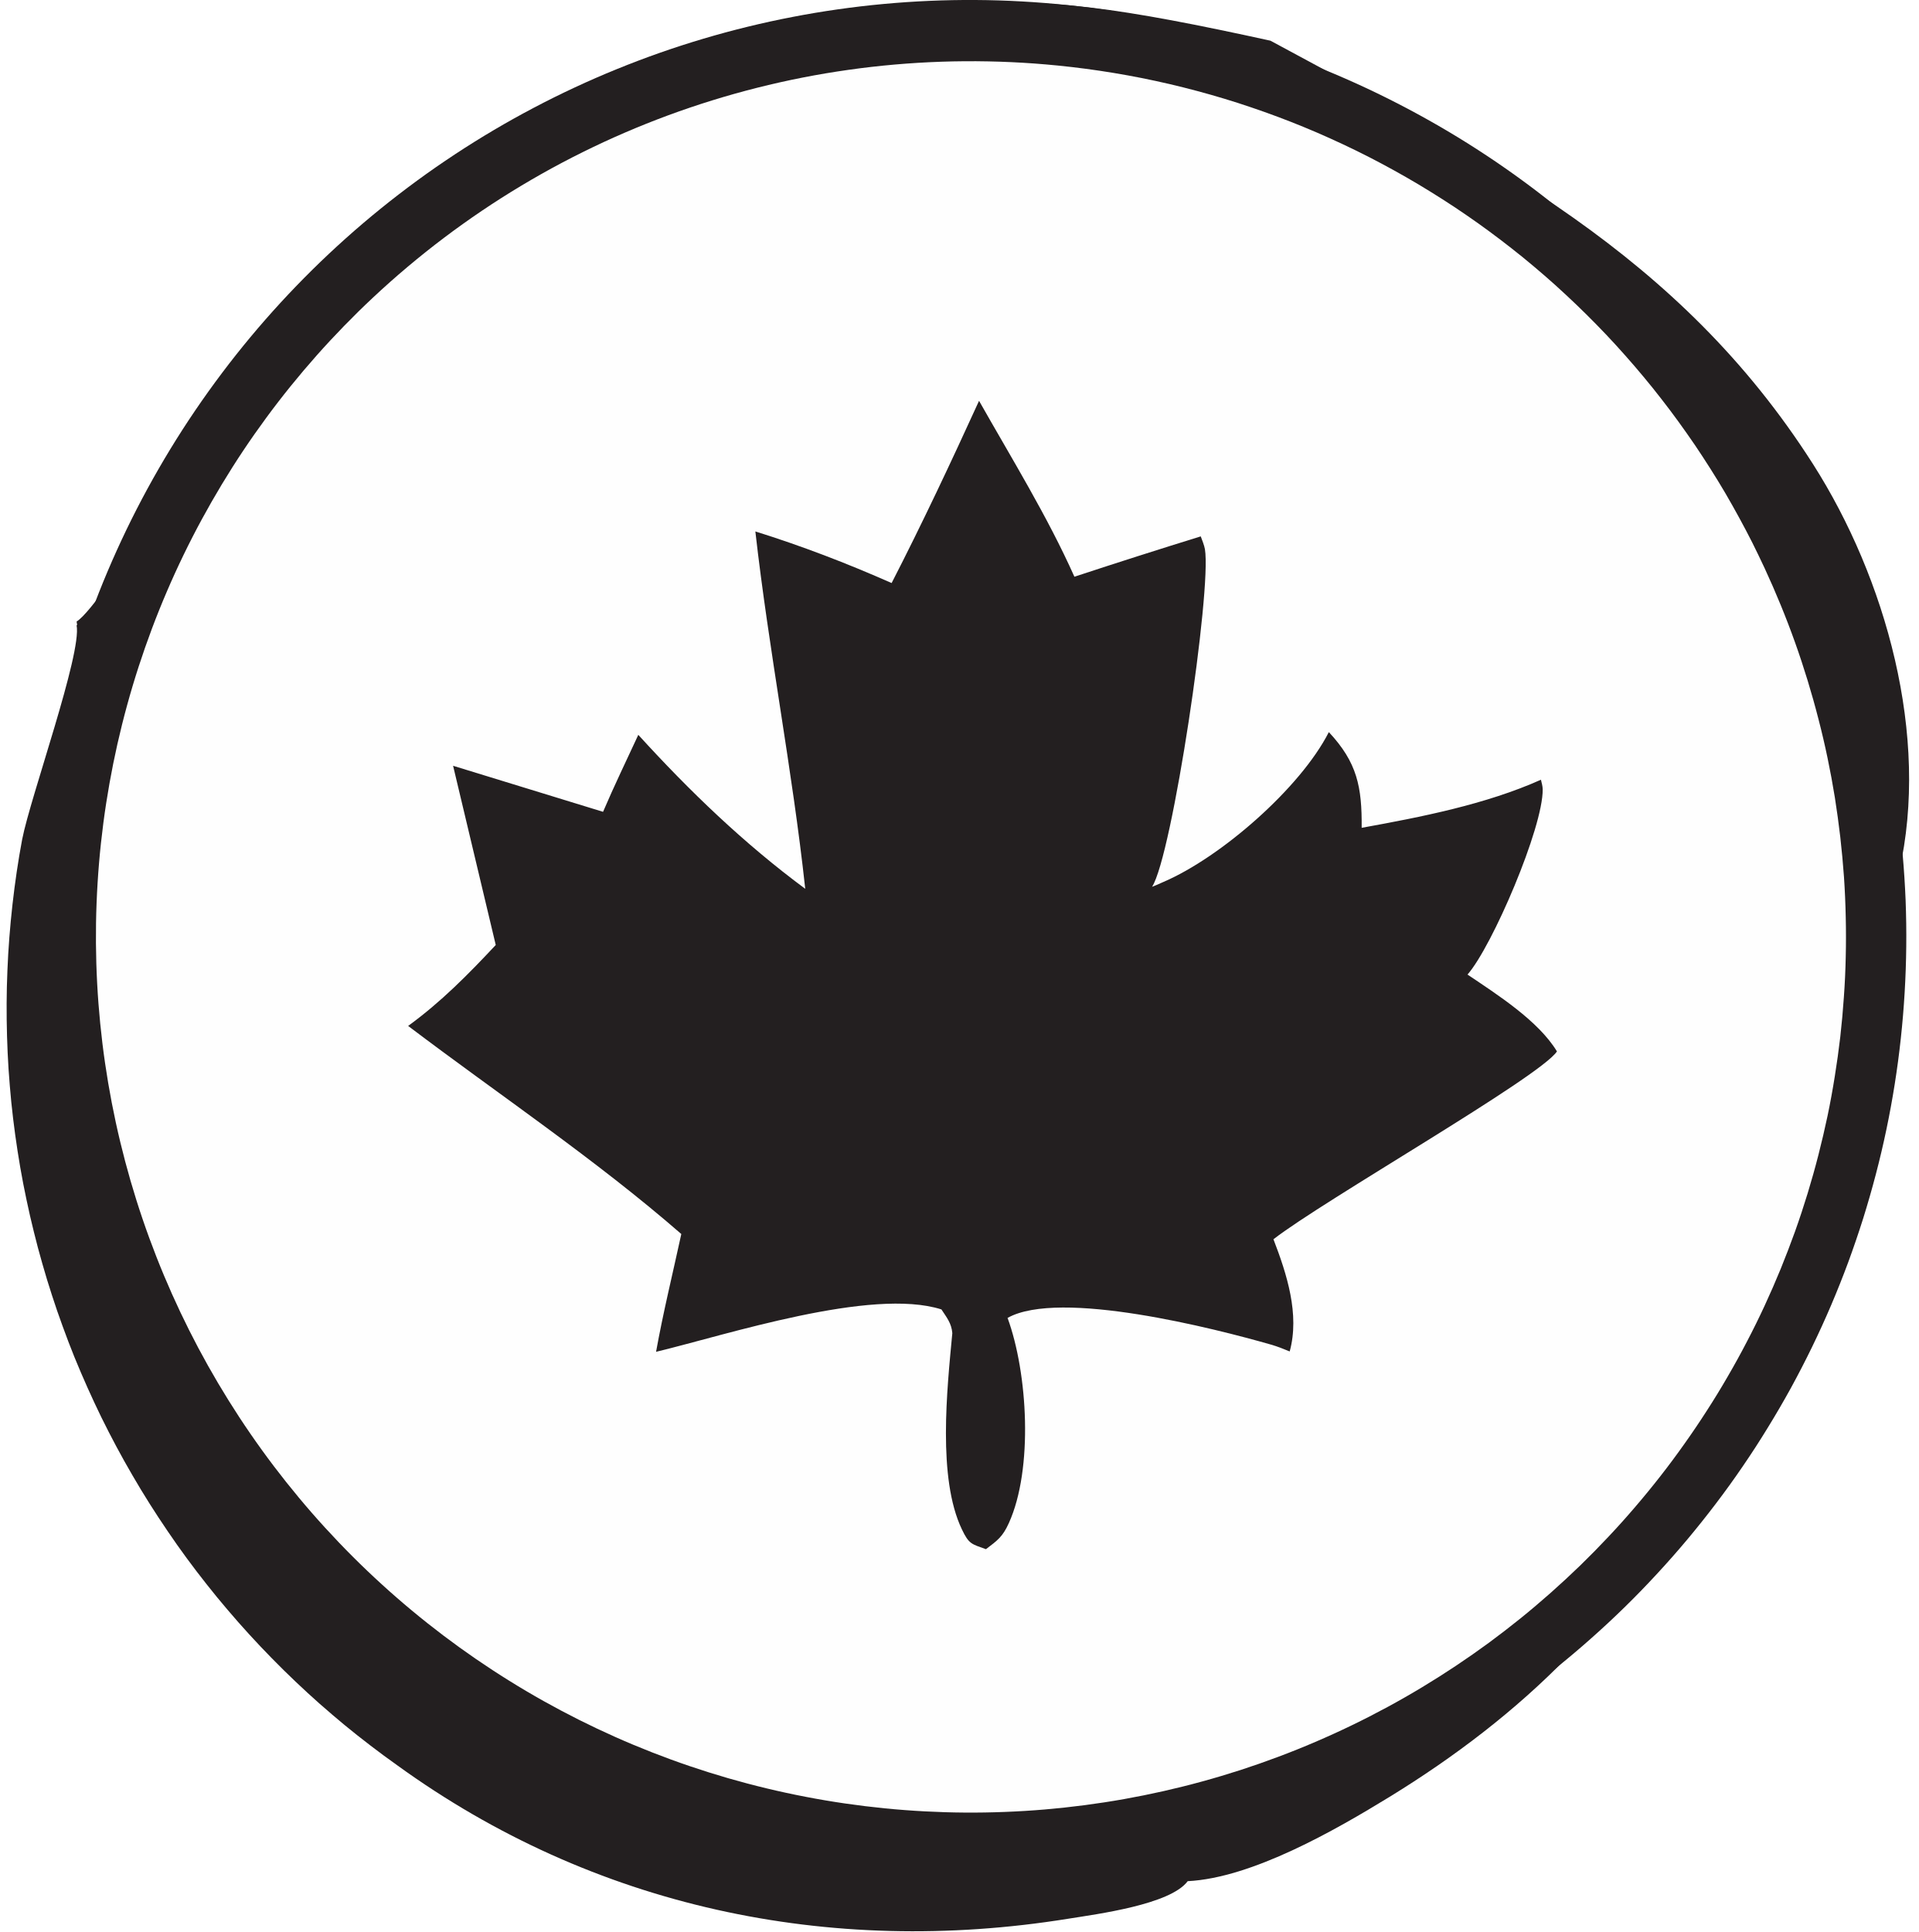
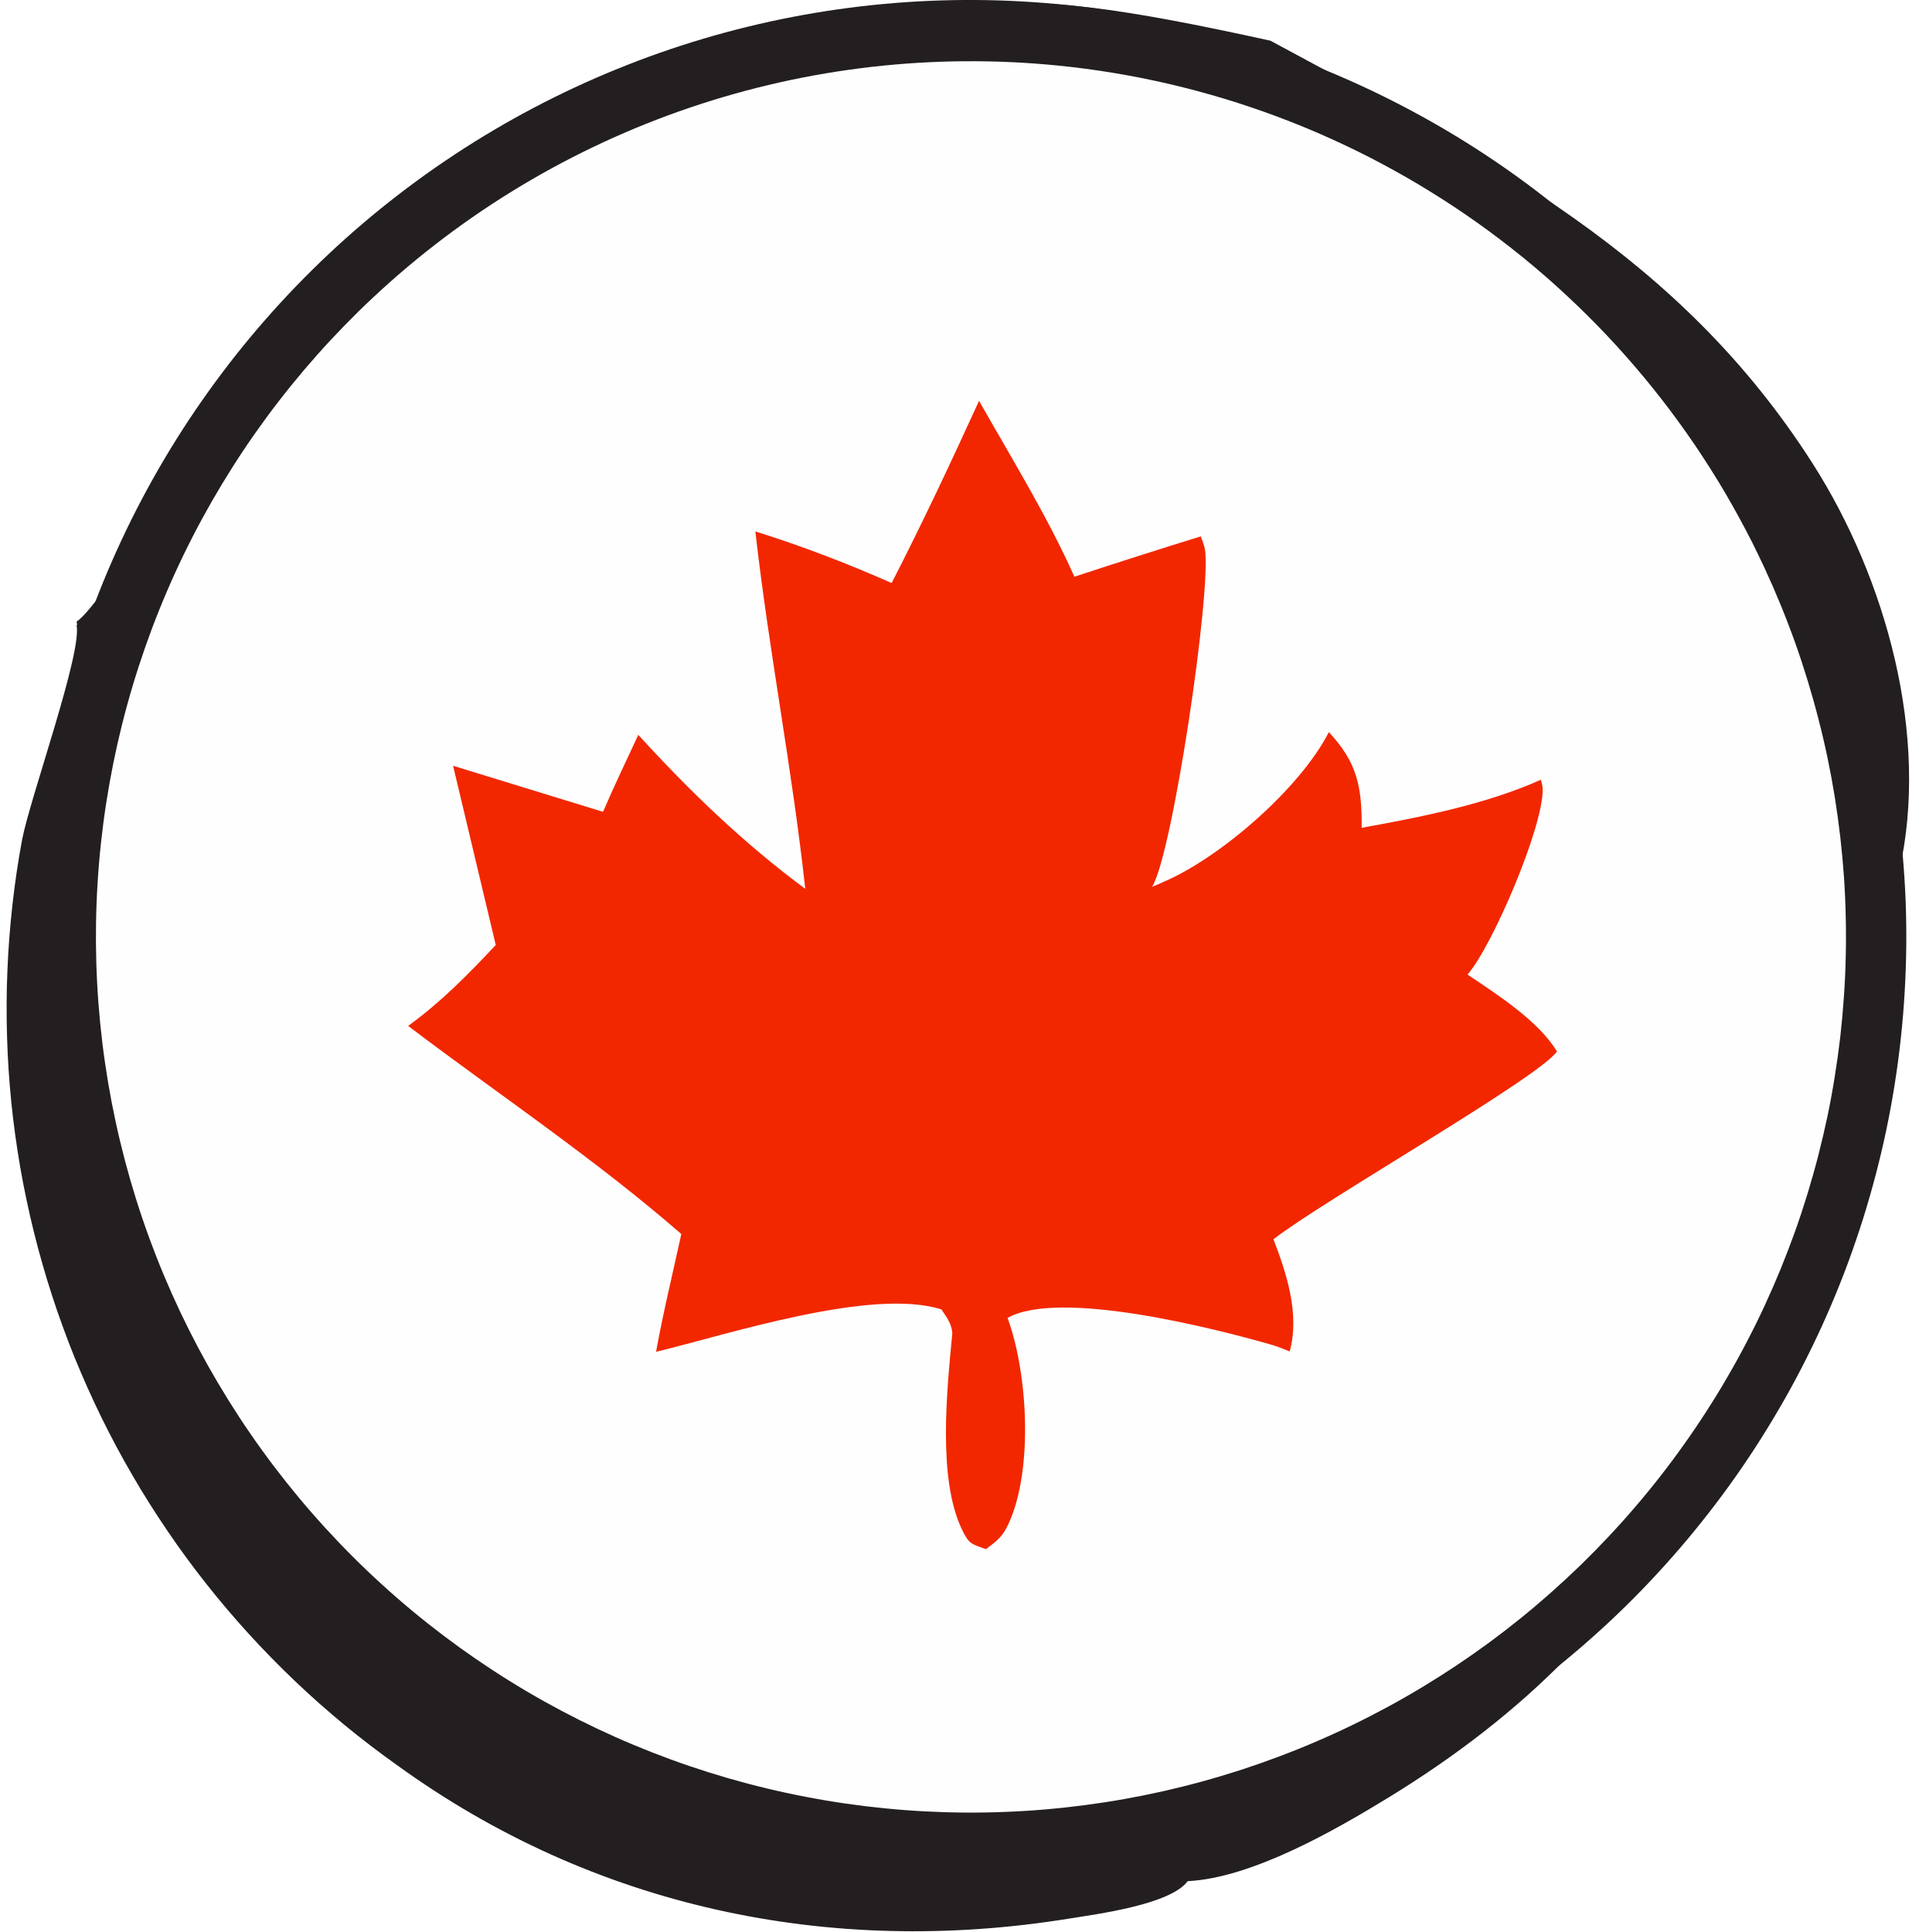
<svg xmlns="http://www.w3.org/2000/svg" width="145" height="146" viewBox="0 0 145 146" fill="none">
-   <path d="M51.864 10.044C69.329 -1.157 74.082 -1.732 96 3.075C112.5 11.975 126.879 19.198 137 35.075C142.481 43.677 145.853 55.61 143.5 65.889C139.627 82.807 131.152 112.129 118.502 125.165C114.515 129.274 109.881 132.795 105.011 135.782C100.897 138.304 94.618 141.914 89.748 142.159C88.435 143.93 82.905 144.646 80.703 145C62.644 147.907 44.822 144.126 30.006 133.394C29.328 132.914 28.661 132.421 28.003 131.917C27.342 131.412 26.69 130.896 26.049 130.369C25.412 129.842 24.781 129.303 24.156 128.753C23.535 128.203 22.923 127.642 22.323 127.07C21.721 126.499 21.131 125.916 20.55 125.323C19.969 124.731 19.398 124.128 18.838 123.515C18.277 122.902 17.729 122.279 17.192 121.646C16.652 121.014 16.125 120.372 15.613 119.721C15.097 119.07 14.593 118.409 14.101 117.74C13.609 117.071 13.131 116.393 12.667 115.707C12.199 115.021 11.743 114.326 11.3 113.624C10.856 112.922 10.427 112.212 10.011 111.494C9.592 110.776 9.186 110.051 8.795 109.319C8.404 108.587 8.025 107.849 7.658 107.103C7.295 106.358 6.944 105.606 6.605 104.847C6.266 104.089 5.94 103.325 5.625 102.556C5.314 101.786 5.018 101.011 4.736 100.231C4.449 99.451 4.179 98.666 3.925 97.876C3.667 97.086 3.425 96.292 3.199 95.493C2.969 94.695 2.755 93.893 2.558 93.087C2.356 92.281 2.171 91.471 2.001 90.659C1.828 89.846 1.67 89.03 1.529 88.212C1.388 87.394 1.261 86.573 1.148 85.751C1.035 84.928 0.936 84.104 0.852 83.277C0.771 82.451 0.703 81.624 0.646 80.795C0.594 79.966 0.555 79.137 0.531 78.306C0.507 77.477 0.497 76.646 0.501 75.816C0.505 74.985 0.525 74.155 0.561 73.326C0.594 72.496 0.642 71.667 0.707 70.839C0.771 70.011 0.85 69.184 0.942 68.359C1.035 67.534 1.142 66.711 1.263 65.889C1.384 65.068 1.521 64.249 1.675 63.432C2.304 60.201 6.2 49.384 5.788 47.254C5.764 47.159 5.884 47.433 5.788 46.969C7.851 45.711 17.035 30.073 21.603 25.698C25.583 21.889 30.635 18.817 35.444 16.192C37.78 14.916 41.337 13.885 43.152 11.975C46.092 11.587 48.996 10.782 51.864 10.044Z" fill="#231F20" />
-   <path d="M63.31 0.706C64.459 0.542 65.613 0.406 66.77 0.3C67.924 0.193 69.081 0.114 70.243 0.064C71.4 0.014 72.56 -0.007 73.722 0C74.883 0.007 76.043 0.043 77.2 0.108C78.362 0.172 79.519 0.265 80.673 0.386C81.826 0.507 82.978 0.657 84.127 0.835C85.273 1.013 86.414 1.219 87.551 1.453C88.689 1.687 89.818 1.949 90.939 2.239C92.064 2.529 93.182 2.847 94.291 3.191C95.4 3.536 96.499 3.908 97.588 4.307C98.681 4.706 99.762 5.132 100.831 5.584C101.899 6.036 102.956 6.514 104.001 7.018C105.045 7.523 106.078 8.053 107.098 8.608C108.119 9.163 109.125 9.743 110.117 10.347C111.109 10.952 112.085 11.581 113.045 12.233C114.005 12.886 114.949 13.562 115.877 14.262C116.8 14.961 117.708 15.682 118.599 16.426C119.494 17.17 120.367 17.936 121.218 18.723C122.074 19.51 122.908 20.317 123.723 21.145C124.538 21.974 125.33 22.821 126.101 23.688C126.875 24.555 127.627 25.441 128.357 26.345C129.083 27.249 129.789 28.171 130.475 29.11C131.156 30.048 131.816 31.003 132.453 31.975C133.09 32.946 133.703 33.933 134.292 34.934C134.881 35.936 135.444 36.952 135.98 37.981C136.52 39.01 137.033 40.052 137.517 41.106C138.005 42.161 138.467 43.227 138.902 44.304C139.338 45.382 139.745 46.469 140.124 47.566C140.507 48.664 140.862 49.77 141.189 50.885C141.516 51.999 141.814 53.121 142.084 54.251C142.354 55.38 142.599 56.516 142.816 57.657C143.03 58.799 143.218 59.945 143.379 61.096C143.54 62.247 143.671 63.401 143.772 64.558C143.873 65.715 143.948 66.874 143.996 68.035C144.04 69.195 144.057 70.357 144.044 71.518C144.032 72.68 143.992 73.841 143.923 75.001C143.855 76.16 143.758 77.318 143.633 78.473C143.508 79.628 143.355 80.779 143.173 81.926C142.992 83.073 142.782 84.216 142.544 85.353C142.306 86.49 142.04 87.62 141.745 88.744C141.451 89.868 141.13 90.984 140.784 92.092C140.433 93.2 140.058 94.299 139.658 95.389C139.255 96.478 138.825 97.557 138.37 98.626C137.914 99.694 137.432 100.751 136.924 101.796C136.416 102.841 135.883 103.872 135.327 104.891C134.766 105.909 134.181 106.913 133.572 107.903C132.967 108.893 132.336 109.867 131.679 110.825C131.025 111.784 130.346 112.726 129.64 113.652C128.938 114.577 128.214 115.484 127.468 116.374C126.722 117.263 125.953 118.134 125.163 118.985C124.377 119.837 123.568 120.669 122.737 121.481C121.906 122.293 121.055 123.084 120.184 123.854C119.317 124.624 118.43 125.372 117.522 126.098C116.619 126.825 115.695 127.528 114.751 128.208C113.812 128.889 112.856 129.547 111.884 130.181C110.912 130.814 109.924 131.424 108.919 132.008C107.919 132.594 106.903 133.154 105.87 133.689C104.842 134.223 103.799 134.733 102.742 135.216C101.686 135.7 100.619 136.157 99.542 136.588C98.465 137.019 97.376 137.424 96.275 137.802C95.178 138.179 94.073 138.529 92.96 138.852C91.843 139.175 90.719 139.47 89.59 139.738C88.461 140.006 87.326 140.246 86.184 140.457C85.043 140.669 83.897 140.853 82.748 141.008C81.602 141.163 80.455 141.289 79.305 141.388C78.152 141.486 76.999 141.556 75.845 141.598C74.692 141.64 73.536 141.654 72.379 141.639C71.225 141.624 70.072 141.581 68.918 141.509C67.764 141.438 66.613 141.339 65.463 141.211C64.314 141.083 63.169 140.927 62.027 140.744C60.89 140.559 59.755 140.348 58.623 140.108C57.493 139.869 56.369 139.601 55.252 139.307C54.134 139.012 53.025 138.691 51.923 138.342C50.822 137.992 49.729 137.617 48.646 137.214C47.563 136.811 46.49 136.383 45.428 135.928C44.366 135.472 43.315 134.991 42.276 134.485C41.238 133.978 40.212 133.446 39.2 132.889C38.187 132.332 37.189 131.751 36.204 131.145C35.22 130.539 34.251 129.909 33.298 129.256C32.345 128.602 31.408 127.926 30.488 127.227C29.567 126.528 28.665 125.806 27.78 125.062C26.895 124.319 26.029 123.554 25.182 122.768C24.334 121.982 23.506 121.176 22.698 120.349C21.89 119.523 21.103 118.677 20.336 117.811C19.57 116.946 18.824 116.063 18.101 115.161C17.378 114.259 16.677 113.34 15.999 112.404C15.32 111.468 14.665 110.516 14.033 109.548C13.401 108.58 12.794 107.596 12.21 106.598C11.626 105.6 11.067 104.589 10.533 103.563C9.999 102.538 9.49 101.5 9.007 100.45C8.523 99.399 8.066 98.338 7.635 97.265C7.203 96.192 6.798 95.109 6.42 94.016C6.041 92.924 5.69 91.823 5.365 90.713C5.041 89.603 4.744 88.486 4.474 87.362C4.204 86.237 3.962 85.107 3.747 83.971C3.533 82.834 3.346 81.693 3.188 80.548C3.029 79.402 2.898 78.254 2.795 77.102C2.693 75.95 2.619 74.796 2.573 73.641C2.527 72.486 2.509 71.329 2.52 70.173C2.531 69.017 2.569 67.862 2.636 66.707C2.704 65.553 2.799 64.401 2.923 63.251C3.046 62.101 3.198 60.955 3.377 59.813C3.557 58.671 3.764 57.533 3.999 56.401C4.235 55.269 4.497 54.143 4.788 53.024C5.078 51.904 5.396 50.793 5.741 49.69C6.085 48.586 6.457 47.491 6.856 46.405C7.254 45.32 7.678 44.245 8.129 43.18C8.58 42.116 9.057 41.063 9.559 40.021C10.062 38.98 10.589 37.951 11.142 36.936C11.695 35.921 12.273 34.919 12.874 33.932C13.476 32.945 14.102 31.973 14.751 31.017C15.401 30.061 16.073 29.121 16.769 28.197C17.464 27.274 18.181 26.368 18.921 25.479C19.661 24.591 20.422 23.721 21.204 22.87C21.987 22.019 22.79 21.188 23.612 20.376C24.435 19.564 25.278 18.774 26.139 18.003C27.001 17.233 27.881 16.484 28.779 15.757C29.678 15.03 30.594 14.325 31.527 13.642C32.459 12.96 33.408 12.301 34.374 11.665C35.339 11.029 36.319 10.417 37.314 9.83C38.309 9.242 39.318 8.679 40.341 8.141C41.363 7.602 42.398 7.089 43.446 6.602C44.494 6.114 45.553 5.653 46.623 5.217C47.693 4.782 48.774 4.372 49.864 3.989C50.954 3.607 52.053 3.251 53.161 2.922C54.269 2.593 55.384 2.292 56.506 2.018C57.629 1.744 58.758 1.497 59.892 1.279C61.025 1.06 62.164 0.869 63.31 0.706Z" fill="#231F20" />
+   <path d="M51.864 10.044C69.329 -1.157 74.082 -1.732 96 3.075C112.5 11.975 126.879 19.198 137 35.075C142.481 43.677 145.853 55.61 143.5 65.889C139.627 82.807 131.152 112.129 118.502 125.165C114.515 129.274 109.881 132.795 105.011 135.782C100.897 138.304 94.618 141.914 89.748 142.159C88.435 143.93 82.905 144.646 80.703 145C62.644 147.907 44.822 144.126 30.006 133.394C29.328 132.914 28.661 132.421 28.003 131.917C27.342 131.412 26.69 130.896 26.049 130.369C25.412 129.842 24.781 129.303 24.156 128.753C23.535 128.203 22.923 127.642 22.323 127.07C21.721 126.499 21.131 125.916 20.55 125.323C19.969 124.731 19.398 124.128 18.838 123.515C18.277 122.902 17.729 122.279 17.192 121.646C16.652 121.014 16.125 120.372 15.613 119.721C15.097 119.07 14.593 118.409 14.101 117.74C13.609 117.071 13.131 116.393 12.667 115.707C12.199 115.021 11.743 114.326 11.3 113.624C10.856 112.922 10.427 112.212 10.011 111.494C9.592 110.776 9.186 110.051 8.795 109.319C8.404 108.587 8.025 107.849 7.658 107.103C7.295 106.358 6.944 105.606 6.605 104.847C6.266 104.089 5.94 103.325 5.625 102.556C5.314 101.786 5.018 101.011 4.736 100.231C4.449 99.451 4.179 98.666 3.925 97.876C3.667 97.086 3.425 96.292 3.199 95.493C2.969 94.695 2.755 93.893 2.558 93.087C2.356 92.28 2.171 91.471 2.001 90.659C1.828 89.846 1.67 89.03 1.529 88.212C1.388 87.394 1.261 86.573 1.148 85.751C1.035 84.928 0.936 84.104 0.852 83.277C0.771 82.451 0.703 81.624 0.646 80.795C0.594 79.966 0.555 79.137 0.531 78.306C0.507 77.477 0.497 76.646 0.501 75.816C0.505 74.985 0.525 74.155 0.561 73.326C0.594 72.496 0.642 71.667 0.707 70.839C0.771 70.011 0.85 69.184 0.942 68.359C1.035 67.534 1.142 66.711 1.263 65.889C1.384 65.068 1.521 64.249 1.675 63.432C2.304 60.201 6.2 49.384 5.788 47.254C5.764 47.159 5.884 47.433 5.788 46.969C7.851 45.711 17.035 30.073 21.603 25.698C25.583 21.889 30.635 18.817 35.444 16.192C37.78 14.916 41.337 13.885 43.152 11.975C46.092 11.587 48.996 10.782 51.864 10.044Z" fill="#231F20" />
+   <path d="M63.31 0.706C64.459 0.542 65.613 0.406 66.77 0.3C67.924 0.193 69.081 0.114 70.243 0.064C71.4 0.014 72.56 -0.007 73.722 0C74.883 0.007 76.043 0.043 77.2 0.108C78.362 0.172 79.519 0.265 80.673 0.386C81.826 0.507 82.978 0.657 84.127 0.835C85.273 1.013 86.414 1.219 87.551 1.453C88.689 1.687 89.818 1.949 90.939 2.239C92.065 2.529 93.182 2.847 94.291 3.191C95.4 3.536 96.499 3.908 97.588 4.307C98.681 4.706 99.762 5.132 100.831 5.584C101.899 6.036 102.956 6.514 104.001 7.018C105.045 7.523 106.078 8.053 107.098 8.608C108.119 9.163 109.125 9.743 110.117 10.347C111.109 10.952 112.085 11.581 113.045 12.233C114.005 12.886 114.949 13.562 115.877 14.262C116.8 14.961 117.708 15.682 118.599 16.426C119.494 17.17 120.367 17.936 121.218 18.723C122.074 19.51 122.908 20.317 123.723 21.145C124.538 21.974 125.33 22.821 126.101 23.688C126.875 24.555 127.627 25.441 128.357 26.345C129.083 27.249 129.789 28.171 130.475 29.11C131.156 30.048 131.816 31.003 132.453 31.975C133.09 32.946 133.703 33.933 134.292 34.934C134.881 35.936 135.444 36.952 135.98 37.981C136.52 39.01 137.033 40.052 137.517 41.106C138.005 42.161 138.467 43.227 138.902 44.304C139.338 45.382 139.745 46.469 140.124 47.566C140.507 48.664 140.862 49.77 141.189 50.885C141.516 51.999 141.814 53.121 142.084 54.251C142.354 55.38 142.599 56.516 142.816 57.657C143.03 58.799 143.218 59.945 143.379 61.096C143.54 62.247 143.671 63.401 143.772 64.558C143.873 65.715 143.948 66.874 143.996 68.035C144.04 69.195 144.057 70.357 144.044 71.518C144.032 72.68 143.992 73.841 143.923 75.001C143.855 76.16 143.758 77.318 143.633 78.473C143.508 79.628 143.355 80.779 143.173 81.926C142.992 83.073 142.782 84.216 142.544 85.353C142.306 86.49 142.04 87.62 141.745 88.744C141.451 89.868 141.13 90.984 140.784 92.092C140.433 93.2 140.058 94.299 139.658 95.389C139.255 96.478 138.825 97.557 138.37 98.626C137.914 99.694 137.432 100.751 136.924 101.796C136.416 102.841 135.883 103.872 135.327 104.891C134.766 105.909 134.181 106.913 133.572 107.903C132.967 108.893 132.336 109.867 131.679 110.825C131.025 111.784 130.346 112.726 129.64 113.652C128.938 114.577 128.214 115.484 127.468 116.374C126.722 117.263 125.953 118.134 125.163 118.985C124.377 119.837 123.568 120.669 122.737 121.481C121.906 122.293 121.055 123.084 120.184 123.854C119.317 124.624 118.43 125.372 117.522 126.098C116.619 126.825 115.695 127.528 114.751 128.208C113.812 128.889 112.856 129.547 111.884 130.181C110.912 130.814 109.924 131.424 108.919 132.008C107.919 132.594 106.903 133.154 105.87 133.689C104.842 134.223 103.799 134.733 102.742 135.216C101.686 135.7 100.619 136.158 99.542 136.588C98.465 137.019 97.376 137.424 96.275 137.802C95.178 138.179 94.073 138.529 92.96 138.852C91.843 139.175 90.719 139.47 89.59 139.738C88.461 140.006 87.326 140.246 86.184 140.457C85.043 140.669 83.897 140.853 82.748 141.008C81.602 141.163 80.455 141.289 79.305 141.388C78.152 141.486 76.999 141.556 75.845 141.598C74.692 141.64 73.536 141.654 72.379 141.639C71.225 141.624 70.072 141.581 68.918 141.509C67.764 141.438 66.613 141.339 65.463 141.211C64.314 141.083 63.169 140.927 62.027 140.744C60.89 140.559 59.755 140.348 58.623 140.108C57.493 139.869 56.369 139.601 55.252 139.307C54.134 139.012 53.025 138.691 51.923 138.342C50.822 137.992 49.729 137.617 48.646 137.214C47.563 136.811 46.49 136.383 45.428 135.928C44.366 135.472 43.315 134.991 42.276 134.485C41.238 133.978 40.212 133.446 39.2 132.889C38.187 132.332 37.189 131.751 36.204 131.145C35.22 130.539 34.251 129.909 33.298 129.256C32.345 128.602 31.408 127.926 30.488 127.227C29.567 126.528 28.665 125.806 27.78 125.062C26.895 124.319 26.029 123.554 25.182 122.768C24.334 121.982 23.506 121.176 22.698 120.349C21.89 119.523 21.103 118.677 20.336 117.811C19.57 116.946 18.824 116.063 18.101 115.161C17.378 114.259 16.677 113.34 15.999 112.404C15.32 111.468 14.665 110.516 14.033 109.548C13.401 108.58 12.794 107.596 12.21 106.598C11.626 105.6 11.067 104.589 10.533 103.563C9.999 102.538 9.49 101.5 9.007 100.45C8.523 99.399 8.066 98.338 7.635 97.265C7.203 96.192 6.798 95.109 6.42 94.016C6.041 92.924 5.69 91.823 5.365 90.713C5.041 89.603 4.744 88.486 4.474 87.362C4.204 86.237 3.962 85.107 3.747 83.971C3.533 82.834 3.346 81.693 3.188 80.548C3.029 79.402 2.898 78.254 2.795 77.102C2.693 75.95 2.619 74.796 2.573 73.641C2.527 72.486 2.509 71.329 2.52 70.173C2.531 69.017 2.569 67.862 2.636 66.707C2.704 65.553 2.799 64.401 2.923 63.251C3.046 62.101 3.198 60.955 3.377 59.813C3.557 58.671 3.764 57.533 3.999 56.401C4.235 55.269 4.497 54.143 4.788 53.024C5.078 51.904 5.396 50.793 5.741 49.69C6.085 48.586 6.457 47.491 6.856 46.405C7.254 45.32 7.678 44.245 8.129 43.18C8.58 42.116 9.057 41.063 9.559 40.021C10.062 38.98 10.589 37.951 11.142 36.936C11.695 35.921 12.273 34.919 12.874 33.932C13.476 32.945 14.102 31.973 14.751 31.017C15.401 30.061 16.073 29.121 16.769 28.197C17.464 27.274 18.181 26.368 18.921 25.479C19.661 24.591 20.422 23.721 21.204 22.87C21.987 22.019 22.79 21.188 23.612 20.376C24.435 19.564 25.278 18.774 26.139 18.003C27.001 17.233 27.881 16.484 28.779 15.757C29.678 15.03 30.594 14.325 31.527 13.642C32.459 12.96 33.408 12.301 34.374 11.665C35.339 11.029 36.319 10.417 37.314 9.83C38.309 9.242 39.318 8.679 40.341 8.141C41.363 7.602 42.398 7.089 43.446 6.602C44.494 6.114 45.553 5.653 46.623 5.217C47.693 4.782 48.774 4.372 49.864 3.989C50.954 3.607 52.053 3.251 53.161 2.922C54.269 2.593 55.384 2.292 56.506 2.018C57.629 1.744 58.758 1.497 59.892 1.279C61.025 1.06 62.164 0.869 63.31 0.706Z" fill="#231F20" />
  <path d="M28.168 22.504C28.596 22.102 29.03 21.706 29.469 21.316C29.908 20.926 30.352 20.543 30.8 20.165C31.25 19.787 31.704 19.414 32.163 19.048C32.622 18.682 33.086 18.322 33.554 17.969C34.022 17.615 34.496 17.268 34.974 16.927C35.451 16.586 35.933 16.251 36.42 15.923C36.907 15.595 37.397 15.273 37.893 14.958C38.388 14.643 38.887 14.335 39.391 14.033C39.894 13.731 40.402 13.436 40.913 13.147C41.424 12.859 41.939 12.578 42.458 12.303C42.977 12.028 43.499 11.761 44.025 11.501C44.551 11.24 45.08 10.986 45.613 10.739C46.145 10.493 46.681 10.253 47.22 10.021C47.759 9.789 48.301 9.564 48.846 9.346C49.391 9.128 49.939 8.918 50.489 8.714C51.04 8.511 51.593 8.315 52.149 8.127C52.705 7.938 53.263 7.757 53.824 7.584C54.384 7.41 54.947 7.244 55.512 7.085C56.077 6.927 56.644 6.776 57.213 6.632C57.782 6.489 58.353 6.353 58.926 6.224C59.497 6.096 60.071 5.975 60.648 5.862C61.224 5.749 61.801 5.644 62.378 5.546C62.959 5.449 63.54 5.359 64.12 5.277C64.701 5.194 65.284 5.12 65.869 5.053C66.45 4.987 67.032 4.928 67.617 4.877C68.202 4.826 68.787 4.783 69.372 4.747C69.96 4.712 70.547 4.684 71.132 4.664C71.717 4.644 72.304 4.632 72.893 4.628C73.477 4.623 74.064 4.627 74.653 4.639C75.238 4.65 75.825 4.669 76.414 4.696C76.998 4.723 77.583 4.758 78.168 4.8C78.753 4.843 79.338 4.894 79.922 4.952C80.632 5.023 81.342 5.105 82.052 5.199C82.758 5.293 83.464 5.398 84.169 5.515C84.875 5.632 85.579 5.76 86.281 5.899C86.978 6.039 87.676 6.19 88.374 6.352C89.068 6.514 89.759 6.688 90.449 6.873C91.143 7.058 91.831 7.254 92.512 7.46C93.198 7.667 93.877 7.885 94.551 8.115C95.228 8.344 95.902 8.584 96.572 8.835C97.241 9.085 97.906 9.347 98.568 9.62C99.229 9.892 99.885 10.175 100.534 10.469C101.183 10.763 101.831 11.067 102.476 11.382C103.117 11.696 103.753 12.021 104.382 12.357C105.011 12.692 105.636 13.038 106.257 13.393C106.878 13.749 107.491 14.114 108.096 14.49C108.705 14.866 109.308 15.251 109.905 15.646C110.498 16.041 111.087 16.446 111.672 16.86C112.253 17.274 112.827 17.698 113.396 18.13C113.965 18.563 114.527 19.005 115.084 19.456C115.636 19.907 116.183 20.367 116.723 20.836C117.264 21.305 117.794 21.782 118.314 22.268C118.839 22.754 119.355 23.249 119.863 23.752C120.371 24.254 120.871 24.765 121.364 25.284C121.856 25.803 122.338 26.33 122.809 26.864C123.285 27.399 123.751 27.941 124.207 28.491C124.667 29.041 125.114 29.598 125.55 30.162C125.99 30.726 126.419 31.297 126.839 31.876C127.258 32.454 127.669 33.039 128.073 33.63C128.472 34.222 128.863 34.819 129.246 35.424C129.63 36.028 130.003 36.638 130.366 37.255C130.725 37.871 131.075 38.493 131.418 39.121C131.761 39.748 132.094 40.381 132.417 41.02C132.735 41.658 133.046 42.302 133.348 42.95C133.772 43.865 134.175 44.79 134.558 45.724C134.941 46.658 135.302 47.599 135.641 48.55C135.98 49.5 136.296 50.457 136.591 51.422C136.885 52.386 137.158 53.357 137.408 54.334C137.662 55.312 137.892 56.294 138.097 57.282C138.303 58.27 138.487 59.261 138.648 60.257C138.805 61.253 138.942 62.252 139.059 63.255C139.172 64.257 139.265 65.262 139.338 66.268C139.406 67.275 139.45 68.283 139.471 69.291C139.495 70.3 139.495 71.308 139.471 72.317C139.45 73.326 139.404 74.333 139.331 75.34C139.263 76.347 139.172 77.351 139.059 78.353C138.942 79.356 138.803 80.355 138.642 81.351C138.484 82.347 138.303 83.339 138.097 84.326C137.888 85.314 137.658 86.296 137.408 87.274C137.158 88.251 136.885 89.221 136.591 90.186C136.296 91.151 135.98 92.108 135.641 93.058C135.298 94.008 134.937 94.95 134.558 95.884C134.175 96.818 133.772 97.742 133.348 98.658C132.925 99.573 132.479 100.478 132.011 101.373C131.547 102.268 131.061 103.151 130.553 104.023C130.049 104.896 129.523 105.757 128.974 106.605C128.43 107.454 127.865 108.289 127.28 109.112C126.699 109.934 126.099 110.743 125.477 111.538C124.856 112.334 124.217 113.114 123.56 113.88C122.906 114.646 122.233 115.397 121.539 116.132C120.849 116.867 120.144 117.585 119.422 118.288C118.696 118.991 117.955 119.677 117.201 120.346C116.447 121.014 115.679 121.666 114.896 122.299C114.11 122.933 113.311 123.548 112.501 124.146C111.686 124.743 110.859 125.321 110.02 125.88C109.181 126.439 108.33 126.979 107.467 127.499C106.604 128.02 105.729 128.52 104.842 129C103.954 129.48 103.057 129.94 102.149 130.379C101.242 130.818 100.324 131.236 99.397 131.633C98.473 132.031 97.537 132.406 96.59 132.761C95.646 133.115 94.696 133.448 93.74 133.759C92.78 134.069 91.814 134.358 90.842 134.624C89.87 134.891 88.892 135.135 87.908 135.357C86.924 135.579 85.936 135.778 84.944 135.955C83.952 136.132 82.955 136.285 81.955 136.416C80.955 136.547 79.953 136.655 78.948 136.741C77.944 136.826 76.938 136.888 75.93 136.926C74.921 136.966 73.913 136.982 72.905 136.975C71.896 136.968 70.89 136.937 69.886 136.884C68.877 136.831 67.871 136.755 66.867 136.656C65.867 136.556 64.867 136.434 63.866 136.289C62.87 136.145 61.878 135.977 60.89 135.786C59.898 135.596 58.911 135.383 57.931 135.147C56.951 134.912 55.977 134.654 55.008 134.374C54.04 134.093 53.078 133.791 52.124 133.467C51.169 133.143 50.222 132.797 49.283 132.429C48.344 132.062 47.414 131.673 46.493 131.263C45.572 130.853 44.661 130.422 43.759 129.97C42.858 129.518 41.967 129.046 41.087 128.553C40.208 128.061 39.339 127.548 38.483 127.015C37.627 126.483 36.783 125.931 35.952 125.361C35.121 124.79 34.303 124.2 33.499 123.592C32.694 122.983 31.904 122.357 31.129 121.712C30.353 121.068 29.593 120.406 28.848 119.726C28.102 119.047 27.372 118.351 26.659 117.638C25.945 116.925 25.249 116.196 24.569 115.452C23.888 114.707 23.225 113.947 22.58 113.172C21.934 112.397 21.307 111.608 20.697 110.804C20.086 109.998 19.494 109.179 18.921 108.346C18.347 107.513 17.793 106.667 17.259 105.809C16.724 104.95 16.209 104.08 15.714 103.198C15.219 102.316 14.745 101.423 14.291 100.519C13.837 99.615 13.404 98.701 12.992 97.778C12.58 96.854 12.189 95.921 11.82 94.98C11.451 94.038 11.103 93.089 10.777 92.131C10.451 91.173 10.148 90.209 9.866 89.237C9.585 88.266 9.326 87.288 9.089 86.305C8.852 85.321 8.638 84.333 8.446 83.34C8.255 82.347 8.086 81.349 7.94 80.348C7.794 79.347 7.672 78.343 7.572 77.337C7.472 76.331 7.395 75.322 7.342 74.312C7.288 73.302 7.258 72.291 7.25 71.279C7.243 70.267 7.258 69.256 7.298 68.246C7.337 67.235 7.399 66.226 7.484 65.218C7.569 64.21 7.678 63.204 7.809 62.201C7.94 61.198 8.095 60.199 8.272 59.203C8.449 58.207 8.649 57.215 8.871 56.229C9.094 55.242 9.339 54.261 9.607 53.285C9.874 52.31 10.164 51.341 10.476 50.379C10.788 49.417 11.122 48.462 11.477 47.515C11.833 46.568 12.21 45.63 12.609 44.701C13.007 43.771 13.427 42.851 13.868 41.94C14.309 41.03 14.77 40.131 15.252 39.242C15.735 38.353 16.237 37.475 16.759 36.609C17.281 35.743 17.822 34.889 18.384 34.047C18.945 33.206 19.526 32.379 20.125 31.564C20.724 30.749 21.342 29.949 21.978 29.163C22.614 28.377 23.268 27.606 23.939 26.849C24.61 26.093 25.299 25.353 26.004 24.628C26.709 23.903 27.43 23.195 28.168 22.504Z" fill="#FEFEFE" />
-   <path d="M67.375 44.06C69.704 39.523 71.864 34.927 73.981 30.29C76.45 34.654 79.142 39.008 81.187 43.583C84.361 42.538 87.543 41.521 90.733 40.534C90.824 40.777 90.999 41.213 91.048 41.497C91.568 44.595 88.579 64.672 87.055 67.013C87.164 66.969 87.273 66.929 87.382 66.883C87.563 66.806 87.739 66.722 87.92 66.645C92.258 64.784 98.259 59.553 100.413 55.325C102.561 57.626 102.918 59.468 102.893 62.557C107.376 61.746 112.277 60.787 116.439 58.924C116.487 59.123 116.572 59.423 116.572 59.643C116.614 62.518 112.755 71.525 110.891 73.647C113.13 75.156 116.245 77.137 117.649 79.455C116.354 81.403 99.983 90.723 96.227 93.65C97.237 96.276 98.223 99.32 97.455 102.128C96.977 101.929 96.529 101.751 96.027 101.607C91.84 100.405 80.061 97.39 76.135 99.594C77.66 103.75 78.089 111.009 76.232 115.1C75.766 116.13 75.385 116.401 74.502 117.071C73.407 116.676 73.219 116.696 72.681 115.567C70.835 111.696 71.561 105.007 71.961 100.744C71.9 99.994 71.537 99.564 71.138 98.952C65.856 97.271 54.896 100.878 49.575 102.156C50.111 99.178 50.841 96.212 51.482 93.254C45.017 87.625 37.686 82.71 30.841 77.529C33.339 75.709 35.361 73.654 37.461 71.412L34.237 57.869L45.569 61.349C46.407 59.389 47.337 57.465 48.233 55.532C52.113 59.793 56.214 63.737 60.847 67.167C59.867 58.134 58.101 49.202 57.078 40.161C60.623 41.27 63.975 42.559 67.375 44.06Z" fill="#231F20" />
+   <path d="M67.375 44.06C69.704 39.523 71.864 34.927 73.981 30.29C76.45 34.654 79.142 39.008 81.187 43.583C84.361 42.538 87.543 41.521 90.733 40.534C90.824 40.777 90.999 41.213 91.048 41.497C91.568 44.595 88.579 64.672 87.055 67.013C87.164 66.969 87.273 66.929 87.382 66.883C87.563 66.806 87.739 66.722 87.92 66.645C92.258 64.784 98.259 59.553 100.413 55.325C102.561 57.626 102.918 59.468 102.893 62.557C107.376 61.746 112.277 60.787 116.439 58.924C116.487 59.123 116.572 59.423 116.572 59.643C116.614 62.518 112.755 71.525 110.891 73.647C113.13 75.156 116.245 77.137 117.649 79.455C116.354 81.403 99.983 90.723 96.227 93.65C97.237 96.276 98.223 99.32 97.455 102.128C96.977 101.929 96.529 101.751 96.027 101.607C91.84 100.405 80.061 97.39 76.135 99.594C77.66 103.75 78.089 111.009 76.232 115.1C75.766 116.13 75.385 116.401 74.502 117.071C73.407 116.676 73.219 116.696 72.681 115.567C70.835 111.696 71.561 105.007 71.961 100.744C71.9 99.994 71.537 99.564 71.138 98.952C65.856 97.271 54.896 100.878 49.575 102.156C50.111 99.178 50.841 96.212 51.482 93.254C45.017 87.625 37.686 82.71 30.841 77.529C33.339 75.709 35.361 73.654 37.461 71.412L34.237 57.869L45.569 61.349C46.407 59.389 47.337 57.465 48.233 55.532C52.113 59.793 56.214 63.737 60.847 67.167C59.867 58.134 58.101 49.202 57.078 40.161C60.623 41.27 63.975 42.559 67.375 44.06Z" fill="#F22700" />
</svg>
